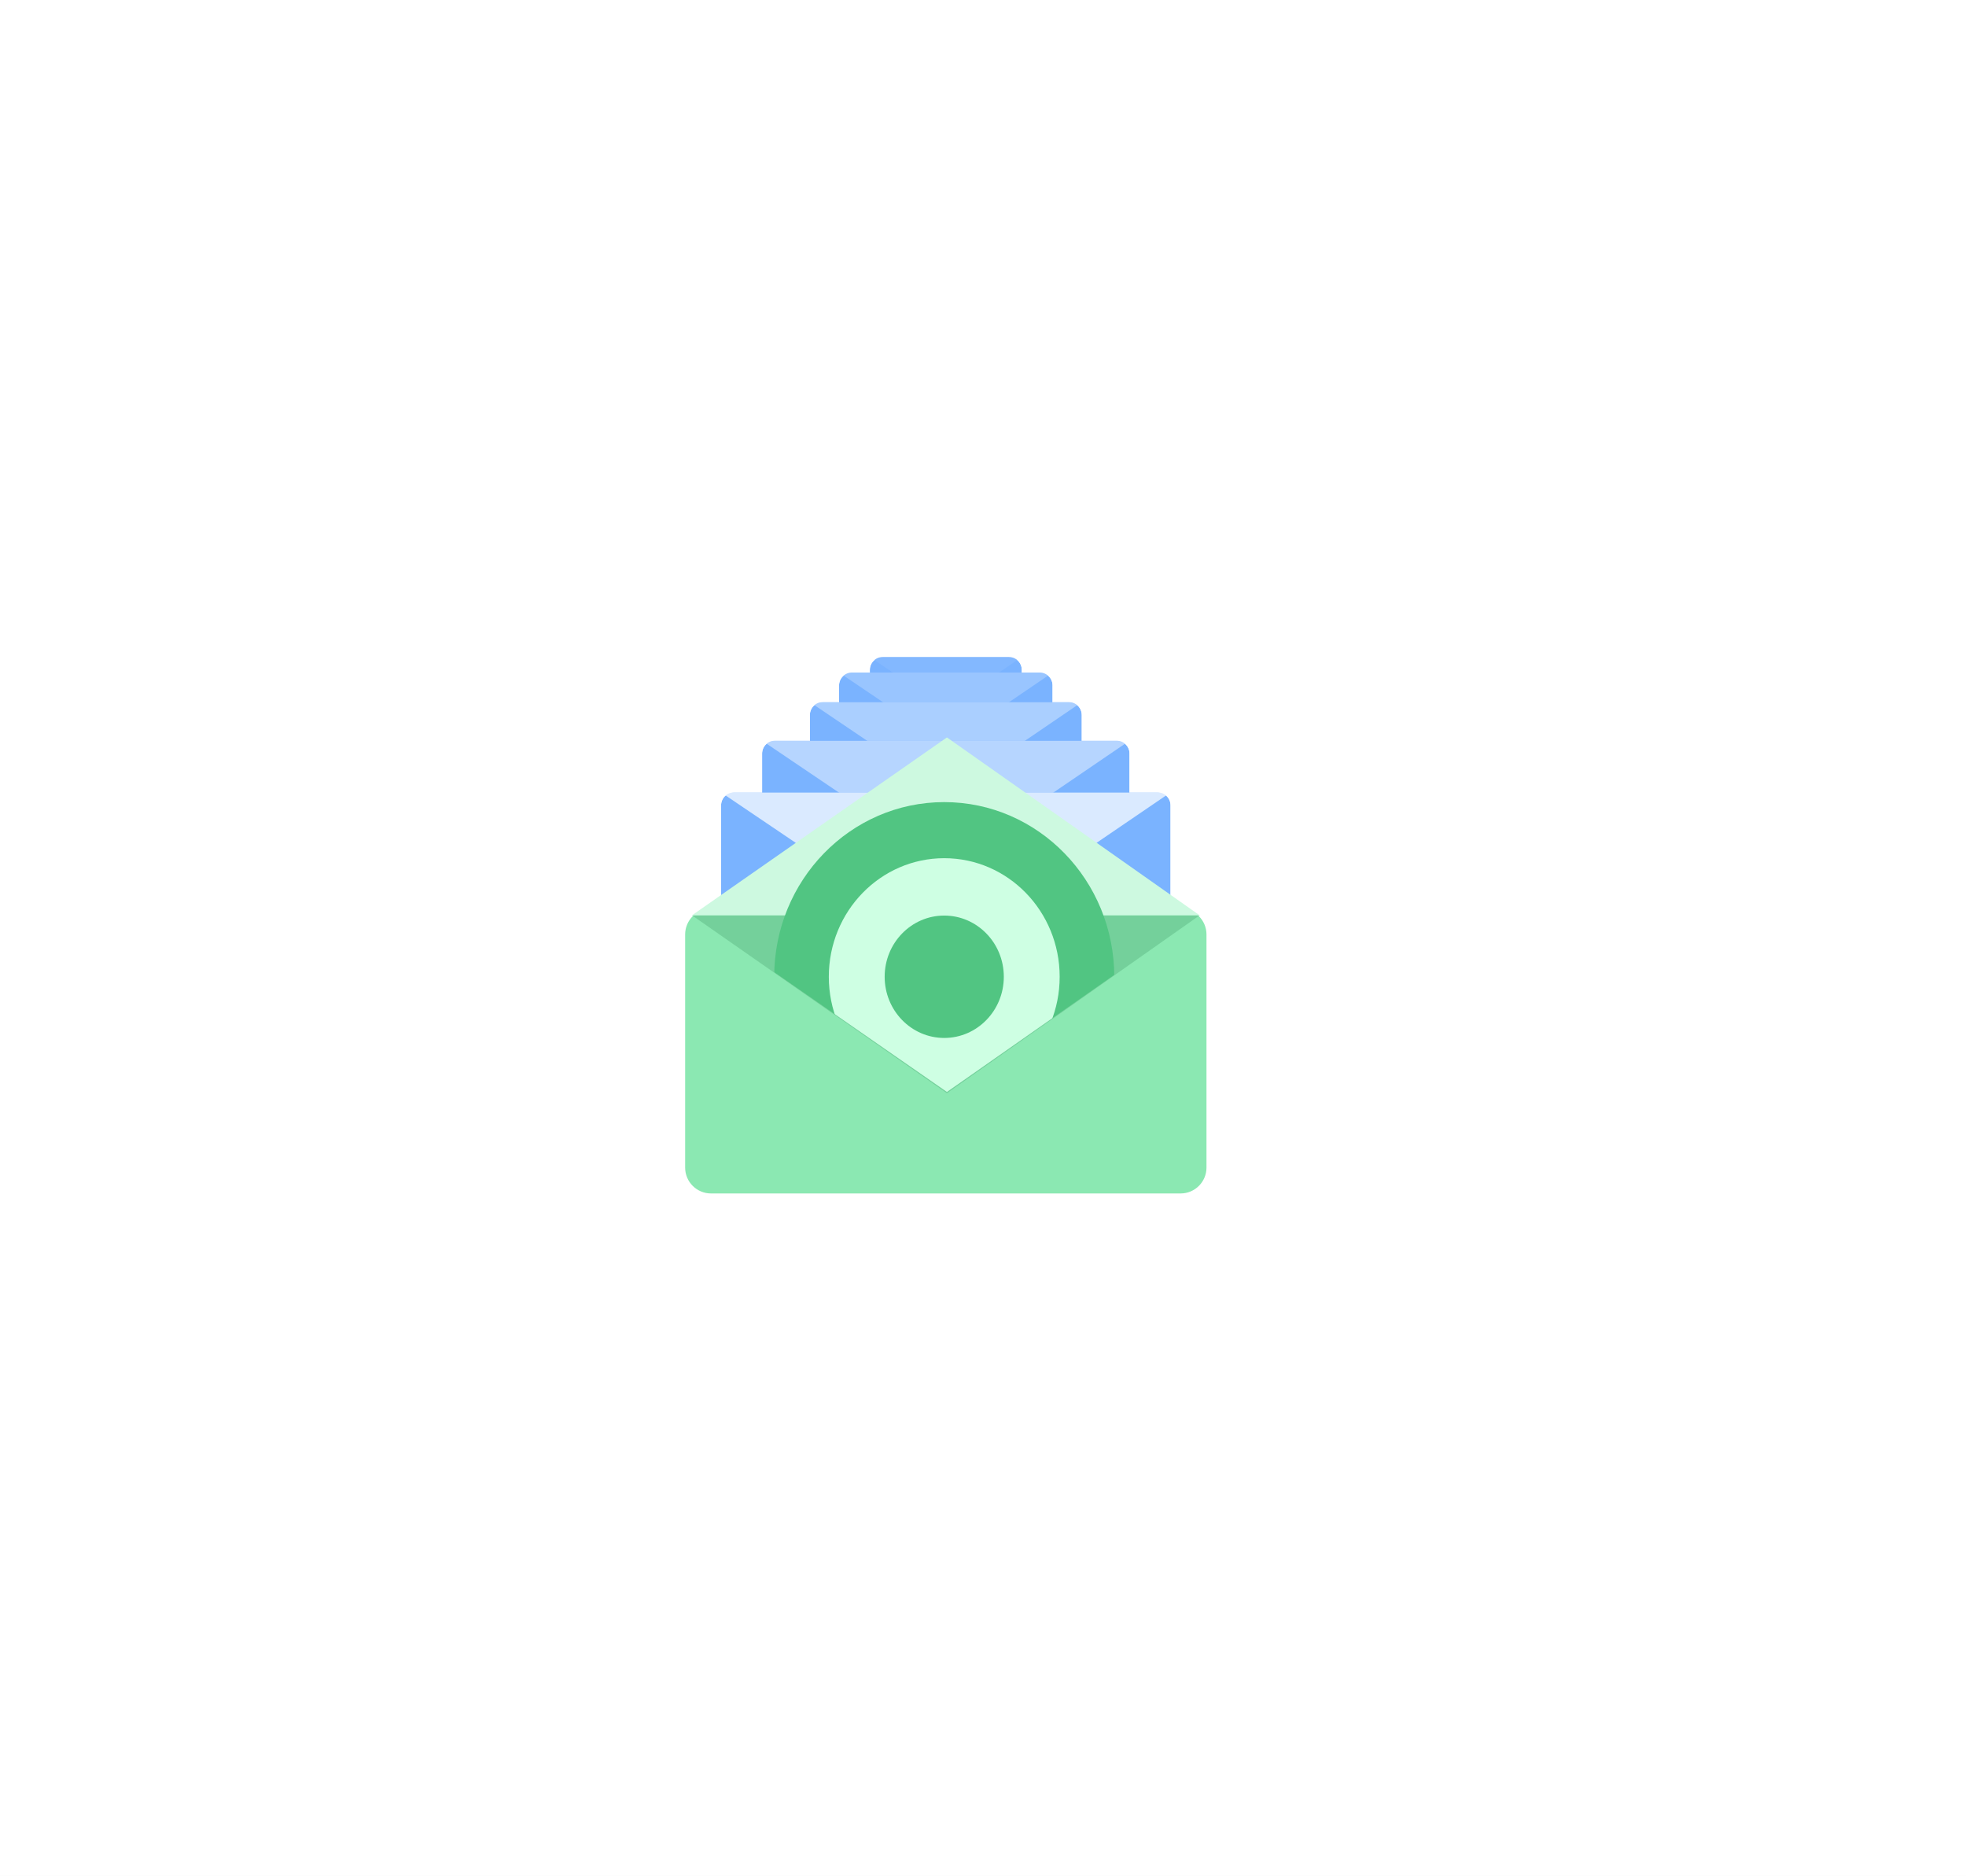
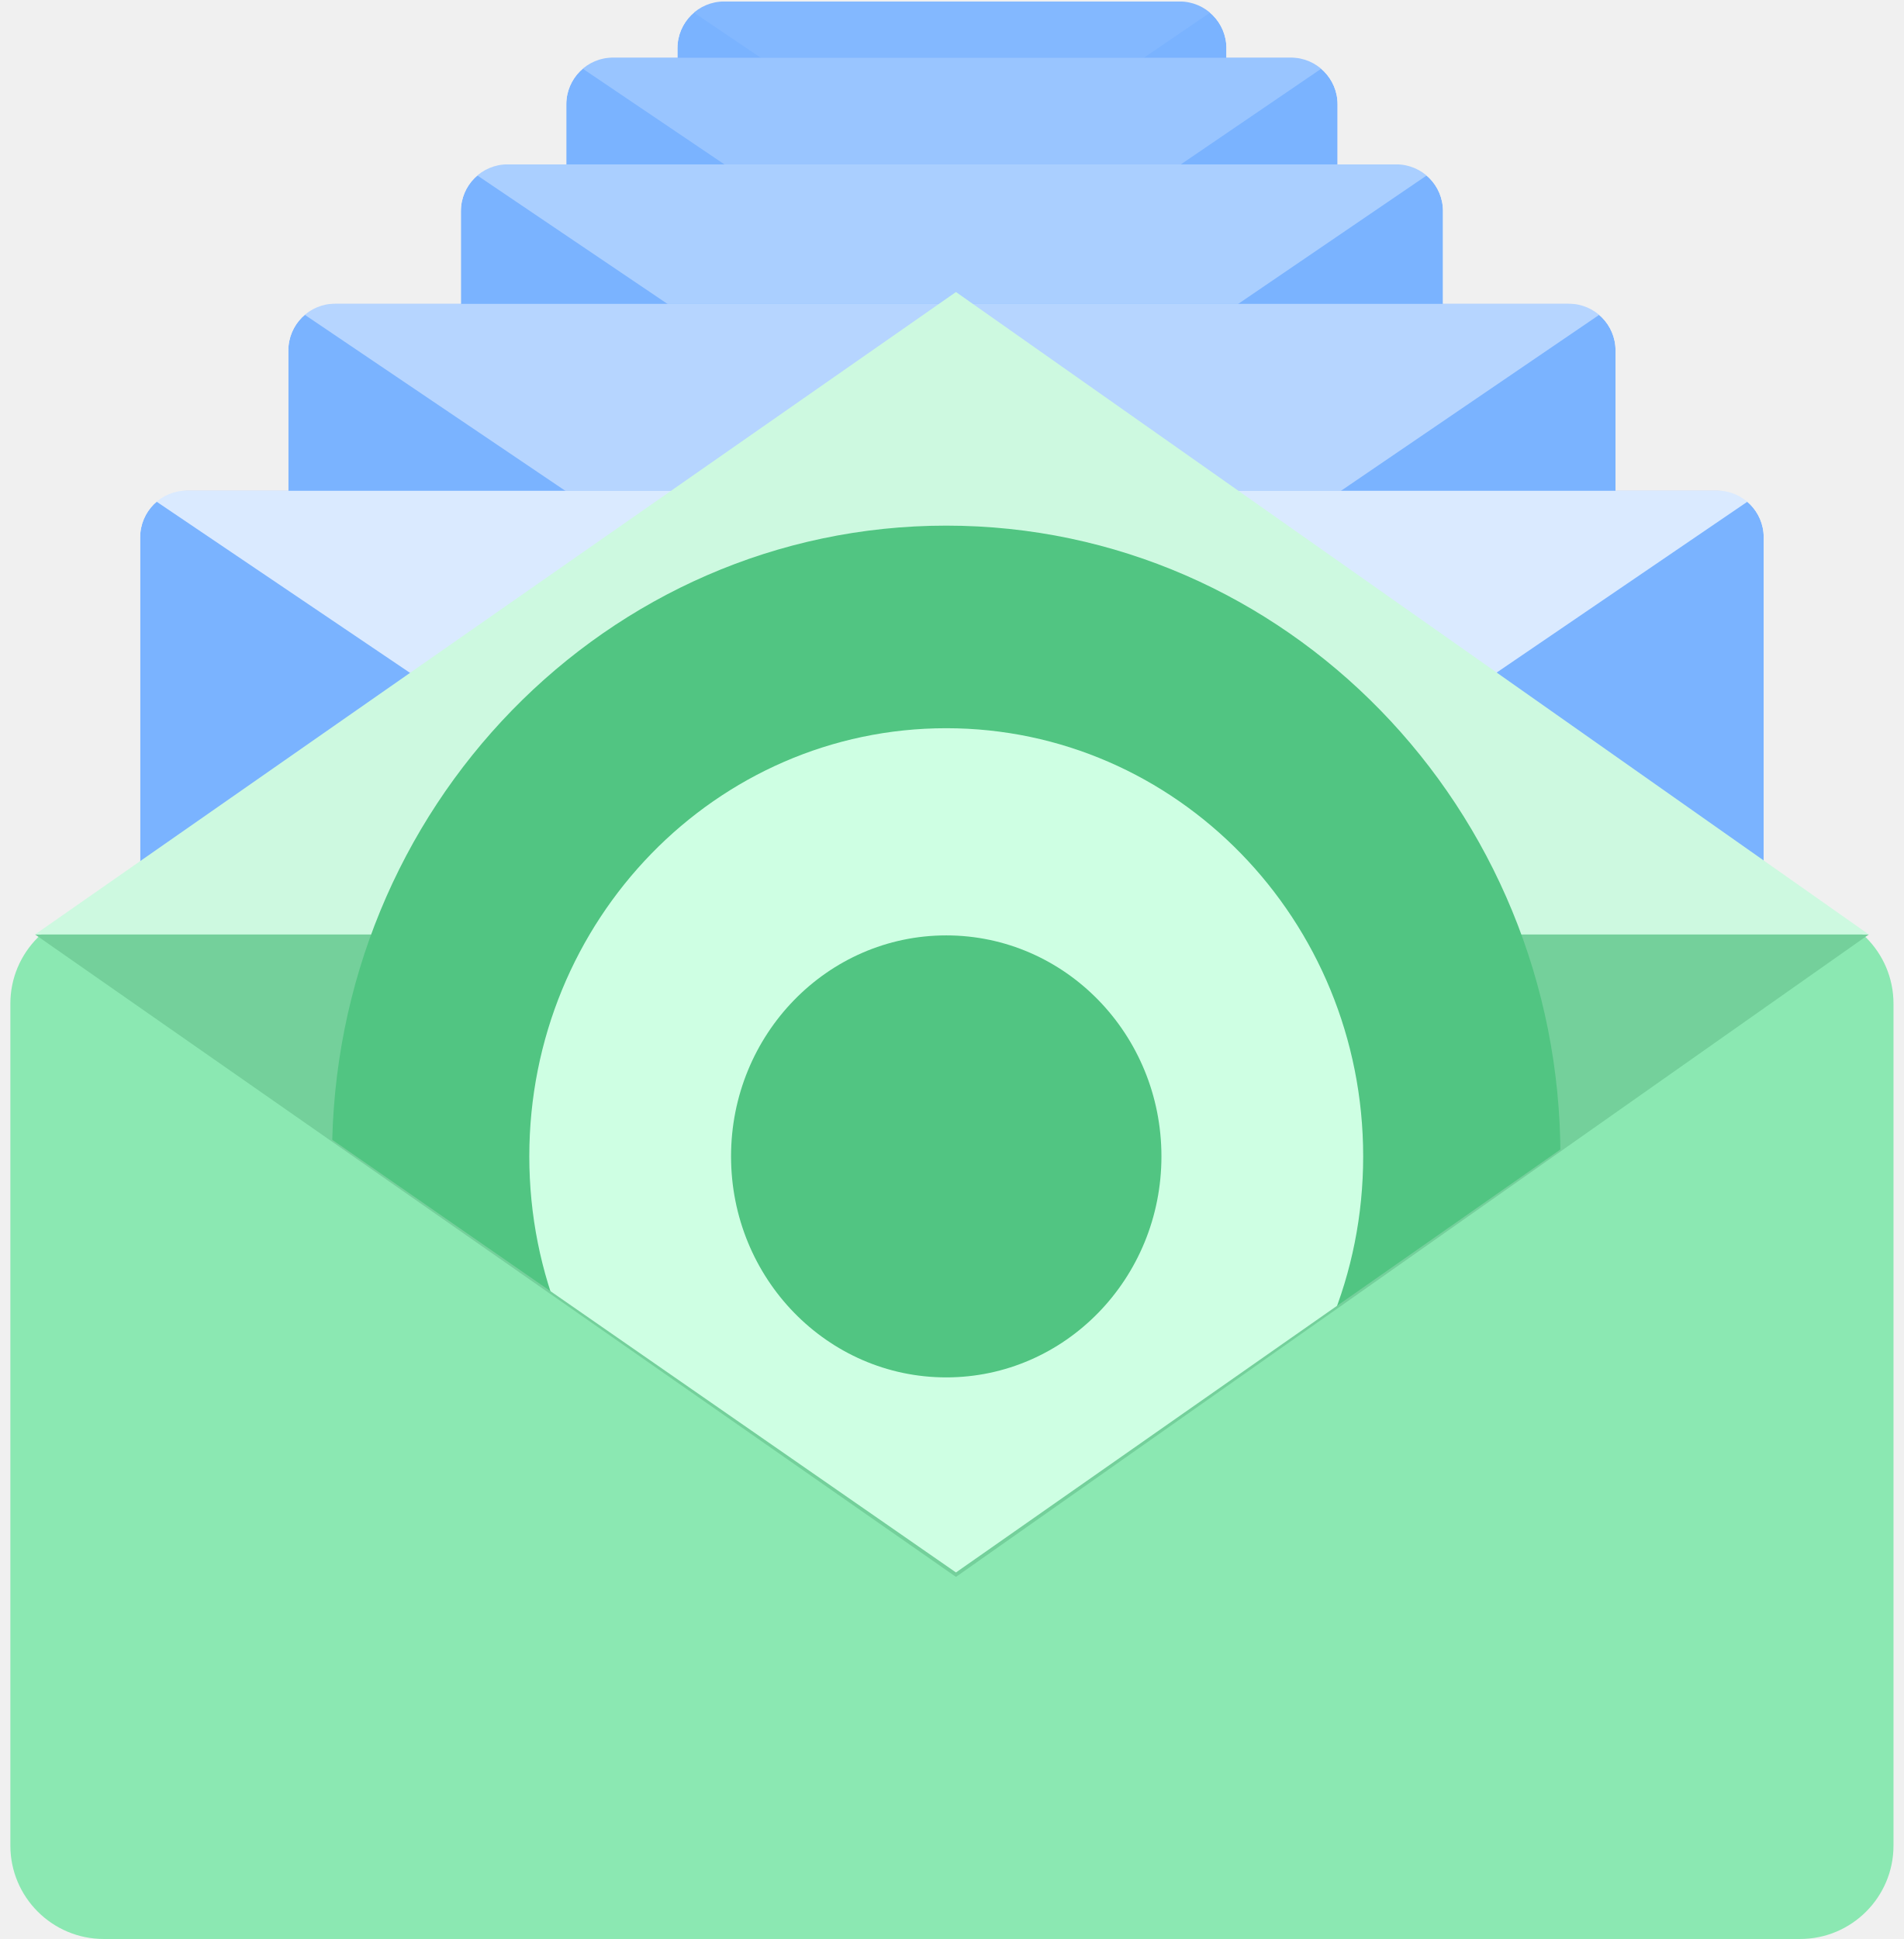
- <svg xmlns="http://www.w3.org/2000/svg" width="608" height="580" viewBox="0 0 608 580" fill="none">
-   <g clip-path="url(#clip0_130_3238)">
-     <rect width="608" height="580" fill="white" />
-     <mask id="mask0_130_3238" style="mask-type:alpha" maskUnits="userSpaceOnUse" x="269" y="203" width="47" height="26">
-       <rect x="269" y="203.128" width="47" height="25.674" rx="4" fill="#7AB3FF" />
-     </mask>
-     <g mask="url(#mask0_130_3238)">
-       <rect x="269" y="203.128" width="47" height="25.674" rx="4" fill="#7AB3FF" />
-       <path d="M269 203.128H316L292.604 219.071L269 203.128Z" fill="#83B8FF" />
-     </g>
-     <mask id="mask1_130_3238" style="mask-type:alpha" maskUnits="userSpaceOnUse" x="259" y="207" width="67" height="37">
-       <rect x="259.484" y="207.93" width="66.032" height="36.071" rx="4" fill="#7AB3FF" />
-     </mask>
-     <g mask="url(#mask1_130_3238)">
-       <rect x="259.484" y="207.93" width="66.032" height="36.071" rx="4" fill="#7AB3FF" />
-       <path d="M259.484 207.93H325.516L292.645 230.328L259.484 207.93Z" fill="#99C5FF" />
-     </g>
-     <mask id="mask2_130_3238" style="mask-type:alpha" maskUnits="userSpaceOnUse" x="250" y="217" width="85" height="47">
-       <rect x="250.46" y="217.071" width="84.081" height="45.929" rx="4" fill="#7AB3FF" />
-     </mask>
-     <g mask="url(#mask2_130_3238)">
-       <rect x="250.46" y="217.071" width="84.081" height="45.929" rx="4" fill="#7AB3FF" />
-       <path d="M250.46 217.071H334.54L292.685 245.592L250.46 217.071Z" fill="#AACFFF" />
-     </g>
-     <mask id="mask3_130_3238" style="mask-type:alpha" maskUnits="userSpaceOnUse" x="235" y="229" width="115" height="63">
-       <rect x="235.685" y="229" width="113.629" height="62.071" rx="4" fill="#7AB3FF" />
-     </mask>
-     <g mask="url(#mask3_130_3238)">
-       <rect x="235.685" y="229" width="113.629" height="62.071" rx="4" fill="#7AB3FF" />
-       <path d="M235.685 229H349.315L292.75 267.544L235.685 229Z" fill="#B6D5FF" />
-     </g>
-     <mask id="mask4_130_3238" style="mask-type:alpha" maskUnits="userSpaceOnUse" x="223" y="245" width="139" height="76">
-       <rect x="223" y="245" width="139" height="75.93" rx="4" fill="#7AB3FF" />
-     </mask>
-     <g mask="url(#mask4_130_3238)">
-       <rect x="223" y="245" width="139" height="75.93" rx="4" fill="#7AB3FF" />
-       <path d="M223 245H362L292.806 292.15L223 245Z" fill="#DAEAFF" />
-     </g>
-     <rect x="211.887" y="280.929" width="161.226" height="88.07" rx="8" fill="#8BE8B2" />
-     <path d="M214 283H371L292.846 338L214 283Z" fill="#74D09B" />
-     <path d="M214 283H371L292.846 228L214 283Z" fill="#CDF9E0" />
-     <mask id="mask5_130_3238" style="mask-type:alpha" maskUnits="userSpaceOnUse" x="214" y="228" width="157" height="110">
-       <path d="M214 282.93L292.987 228.5L371 282.93L292.846 337.619L214 282.93Z" fill="#96C3FF" />
-     </mask>
-     <g mask="url(#mask5_130_3238)">
-       <ellipse cx="292.013" cy="302" rx="52.585" ry="54" fill="#51C582" />
-       <ellipse cx="292.013" cy="302" rx="35.696" ry="36.657" fill="#CEFFE3" />
-       <ellipse cx="292.013" cy="302" rx="18.424" ry="18.92" fill="#51C582" />
-     </g>
+ <svg xmlns="http://www.w3.org/2000/svg" width="163" height="166" viewBox="0 0 163 166" fill="none">
+   <mask id="mask0_1_470" style="mask-type:alpha" maskUnits="userSpaceOnUse" x="58" y="0" width="48" height="26">
+     <rect x="58" y="0.128" width="47" height="25.674" rx="4" fill="#7AB3FF" />
+   </mask>
+   <g mask="url(#mask0_1_470)">
+     <rect x="58" y="0.128" width="47" height="25.674" rx="4" fill="#7AB3FF" />
+     <path d="M58 0.128H105L81.604 16.071L58 0.128Z" fill="#83B8FF" />
  </g>
-   <defs>
-     <clipPath id="clip0_130_3238">
-       <rect width="608" height="580" fill="white" />
-     </clipPath>
-   </defs>
+   <mask id="mask1_1_470" style="mask-type:alpha" maskUnits="userSpaceOnUse" x="48" y="4" width="67" height="38">
+     <rect x="48.484" y="4.93" width="66.032" height="36.071" rx="4" fill="#7AB3FF" />
+   </mask>
+   <g mask="url(#mask1_1_470)">
+     <rect x="48.484" y="4.93" width="66.032" height="36.071" rx="4" fill="#7AB3FF" />
+     <path d="M48.484 4.93H114.516L81.646 27.328L48.484 4.93Z" fill="#99C5FF" />
+   </g>
+   <mask id="mask2_1_470" style="mask-type:alpha" maskUnits="userSpaceOnUse" x="39" y="14" width="85" height="47">
+     <rect x="39.46" y="14.071" width="84.081" height="45.929" rx="4" fill="#7AB3FF" />
+   </mask>
+   <g mask="url(#mask2_1_470)">
+     <rect x="39.46" y="14.071" width="84.081" height="45.929" rx="4" fill="#7AB3FF" />
+     <path d="M39.46 14.071H123.54L81.685 42.592L39.46 14.071Z" fill="#AACFFF" />
+   </g>
+   <mask id="mask3_1_470" style="mask-type:alpha" maskUnits="userSpaceOnUse" x="24" y="26" width="115" height="63">
+     <rect x="24.686" y="26" width="113.629" height="62.071" rx="4" fill="#7AB3FF" />
+   </mask>
+   <g mask="url(#mask3_1_470)">
+     <rect x="24.686" y="26" width="113.629" height="62.071" rx="4" fill="#7AB3FF" />
+     <path d="M24.686 26H138.315L81.75 64.544L24.686 26Z" fill="#B6D5FF" />
+   </g>
+   <mask id="mask4_1_470" style="mask-type:alpha" maskUnits="userSpaceOnUse" x="12" y="42" width="139" height="76">
+     <rect x="12" y="42" width="139" height="75.93" rx="4" fill="#7AB3FF" />
+   </mask>
+   <g mask="url(#mask4_1_470)">
+     <rect x="12" y="42" width="139" height="75.93" rx="4" fill="#7AB3FF" />
+     <path d="M12 42H151L81.806 89.15L12 42Z" fill="#DAEAFF" />
+   </g>
+   <rect x="0.887" y="77.929" width="161.226" height="88.07" rx="8" fill="#8BE8B2" />
+   <path d="M3 80H160L81.846 135L3 80Z" fill="#74D09B" />
+   <path d="M3 80H160L81.846 25L3 80Z" fill="#CDF9E0" />
+   <mask id="mask5_1_470" style="mask-type:alpha" maskUnits="userSpaceOnUse" x="3" y="25" width="157" height="110">
+     <path d="M3 79.93L81.987 25.5L160 79.93L81.846 134.619L3 79.93Z" fill="#96C3FF" />
+   </mask>
+   <g mask="url(#mask5_1_470)">
+     <ellipse cx="81.013" cy="99" rx="52.585" ry="54" fill="#51C582" />
+     <ellipse cx="81.013" cy="99" rx="35.696" ry="36.657" fill="#CEFFE3" />
+     <ellipse cx="81.013" cy="99" rx="18.424" ry="18.92" fill="#51C582" />
+   </g>
</svg>
